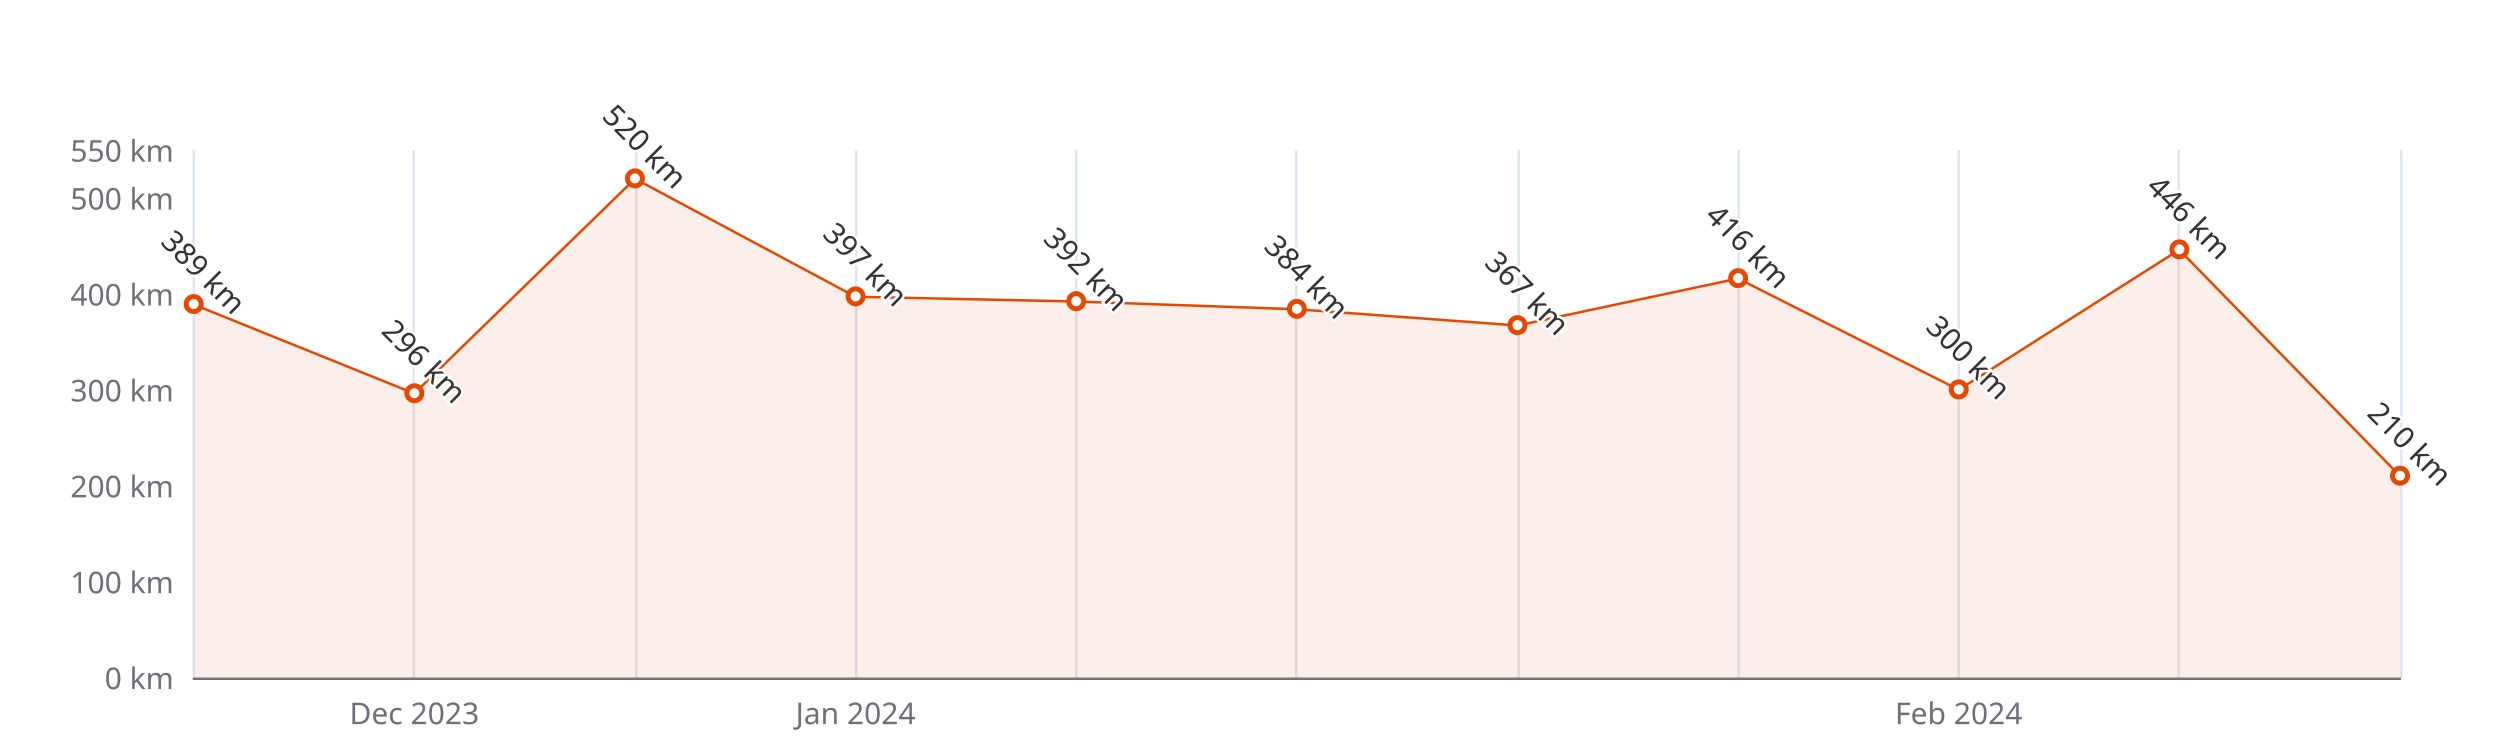
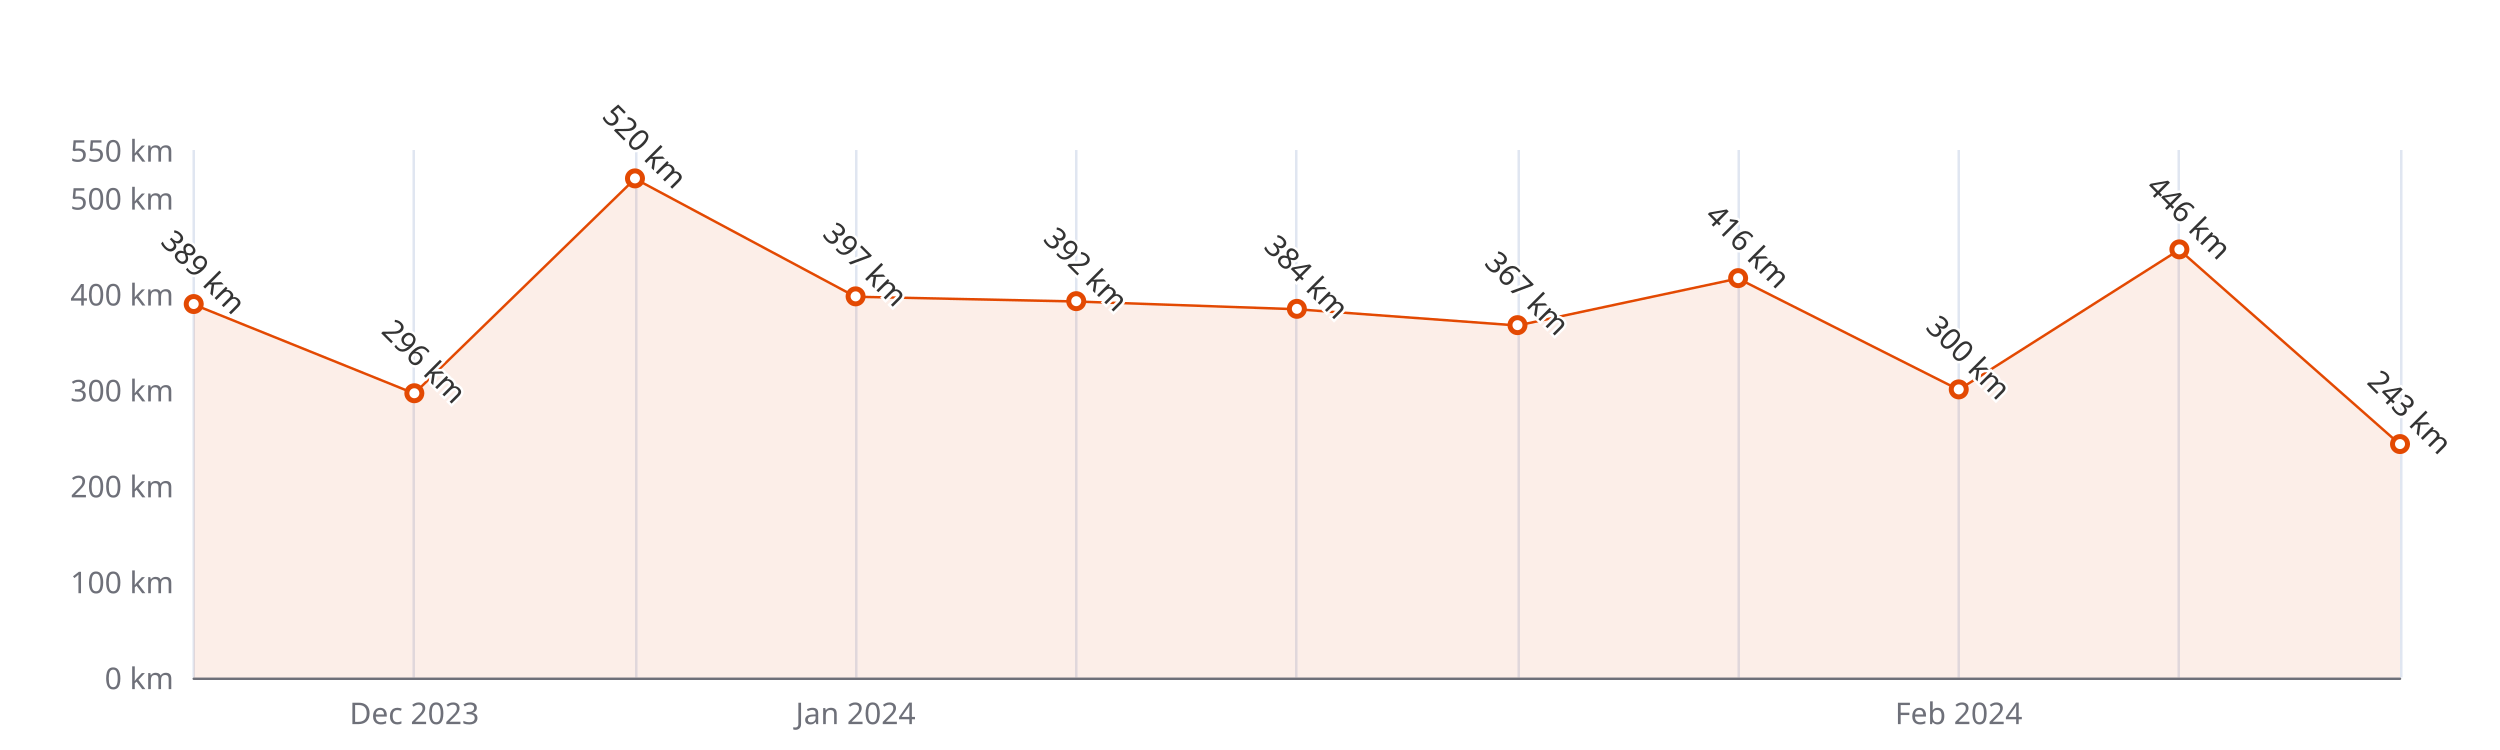
<svg xmlns="http://www.w3.org/2000/svg" width="1000" height="300" version="1.1" baseProfile="full" viewBox="0 0 1000 300">
  <rect width="1000" height="300" x="0" y="0" id="0" fill="#ffffff" />
  <path d="M77.5 60L77.5 271" fill="none" stroke="#E0E6F1" />
  <path d="M165.5 60L165.5 271" fill="none" stroke="#E0E6F1" />
  <path d="M254.5 60L254.5 271" fill="none" stroke="#E0E6F1" />
  <path d="M342.5 60L342.5 271" fill="none" stroke="#E0E6F1" />
  <path d="M430.5 60L430.5 271" fill="none" stroke="#E0E6F1" />
  <path d="M518.5 60L518.5 271" fill="none" stroke="#E0E6F1" />
  <path d="M607.5 60L607.5 271" fill="none" stroke="#E0E6F1" />
  <path d="M695.5 60L695.5 271" fill="none" stroke="#E0E6F1" />
  <path d="M783.5 60L783.5 271" fill="none" stroke="#E0E6F1" />
  <path d="M871.5 60L871.5 271" fill="none" stroke="#E0E6F1" />
  <path d="M960.5 60L960.5 271" fill="none" stroke="#E0E6F1" />
  <path d="M77.5 271.5L960 271.5" fill="none" stroke="#6E7079" stroke-linecap="round" />
  <text dominant-baseline="central" text-anchor="end" style="font-size:12px;font-family:sans-serif;" xml:space="preserve" transform="translate(69.48 271)" fill="#6E7079">0 km</text>
  <text dominant-baseline="central" text-anchor="end" style="font-size:12px;font-family:sans-serif;" xml:space="preserve" transform="translate(69.48 232.6364)" fill="#6E7079">100 km</text>
  <text dominant-baseline="central" text-anchor="end" style="font-size:12px;font-family:sans-serif;" xml:space="preserve" transform="translate(69.48 194.2727)" fill="#6E7079">200 km</text>
  <text dominant-baseline="central" text-anchor="end" style="font-size:12px;font-family:sans-serif;" xml:space="preserve" transform="translate(69.48 155.9091)" fill="#6E7079">300 km</text>
  <text dominant-baseline="central" text-anchor="end" style="font-size:12px;font-family:sans-serif;" xml:space="preserve" transform="translate(69.48 117.5455)" fill="#6E7079">400 km</text>
  <text dominant-baseline="central" text-anchor="end" style="font-size:12px;font-family:sans-serif;" xml:space="preserve" transform="translate(69.48 79.1818)" fill="#6E7079">500 km</text>
  <text dominant-baseline="central" text-anchor="end" style="font-size:12px;font-family:sans-serif;" xml:space="preserve" transform="translate(69.48 60)" fill="#6E7079">550 km</text>
  <text dominant-baseline="central" text-anchor="middle" style="font-size:12px;font-family:sans-serif;" xml:space="preserve" y="6" transform="translate(165.732 279)" fill="#6E7079">Dec 2023</text>
  <text dominant-baseline="central" text-anchor="middle" style="font-size:12px;font-family:sans-serif;" xml:space="preserve" y="6" transform="translate(342.236 279)" fill="#6E7079">Jan 2024</text>
  <text dominant-baseline="central" text-anchor="middle" style="font-size:12px;font-family:sans-serif;" xml:space="preserve" y="6" transform="translate(783.496 279)" fill="#6E7079">Feb 2024</text>
  <g clip-path="url(#zr5-c0)">
-     <path d="M77.5 121.8L165.7 157.4L254 71.5L342.2 118.7L430.5 120.6L518.7 123.7L607 130.2L695.2 111.4L783.5 155.9L871.7 99.9L960 190.4L960 271L871.7 271L783.5 271L695.2 271L607 271L518.7 271L430.5 271L342.2 271L254 271L165.7 271L77.5 271Z" fill="rgb(227,73,2)" fill-opacity="0.09" />
-     <path d="M77.5 121.8L165.7 157.4L254 71.5L342.2 118.7L430.5 120.6L518.7 123.7L607 130.2L695.2 111.4L783.5 155.9L871.7 99.9L960 190.4" fill="none" stroke="#E34902" stroke-linejoin="bevel" />
+     <path d="M77.5 121.8L165.7 157.4L254 71.5L342.2 118.7L430.5 120.6L518.7 123.7L607 130.2L695.2 111.4L783.5 155.9L871.7 99.9L960 177.8L960 271L871.7 271L783.5 271L695.2 271L607 271L518.7 271L430.5 271L342.2 271L254 271L165.7 271L77.5 271Z" fill="rgb(227,73,2)" fill-opacity="0.09" />
+     <path d="M77.5 121.8L165.7 157.4L254 71.5L342.2 118.7L430.5 120.6L518.7 123.7L607 130.2L695.2 111.4L783.5 155.9L871.7 99.9L960 177.8" fill="none" stroke="#E34902" stroke-linejoin="bevel" />
  </g>
  <path d="M1 0A1 1 0 1 1 1 -0.1A1 1 0 0 1 1 0" transform="matrix(3,0,0,3,77.48,121.7655)" fill="#fff" stroke="#E34902" stroke-width="0.667" />
  <path d="M1 0A1 1 0 1 1 1 -0.1A1 1 0 0 1 1 0" transform="matrix(3,0,0,3,165.732,157.4436)" fill="#fff" stroke="#E34902" stroke-width="0.667" />
  <path d="M1 0A1 1 0 1 1 1 -0.1A1 1 0 0 1 1 0" transform="matrix(3,0,0,3,253.984,71.5091)" fill="#fff" stroke="#E34902" stroke-width="0.667" />
  <path d="M1 0A1 1 0 1 1 1 -0.1A1 1 0 0 1 1 0" transform="matrix(3,0,0,3,342.236,118.6964)" fill="#fff" stroke="#E34902" stroke-width="0.667" />
  <path d="M1 0A1 1 0 1 1 1 -0.1A1 1 0 0 1 1 0" transform="matrix(3,0,0,3,430.488,120.6145)" fill="#fff" stroke="#E34902" stroke-width="0.667" />
  <path d="M1 0A1 1 0 1 1 1 -0.1A1 1 0 0 1 1 0" transform="matrix(3,0,0,3,518.74,123.6836)" fill="#fff" stroke="#E34902" stroke-width="0.667" />
  <path d="M1 0A1 1 0 1 1 1 -0.1A1 1 0 0 1 1 0" transform="matrix(3,0,0,3,606.992,130.2055)" fill="#fff" stroke="#E34902" stroke-width="0.667" />
  <path d="M1 0A1 1 0 1 1 1 -0.1A1 1 0 0 1 1 0" transform="matrix(3,0,0,3,695.244,111.4073)" fill="#fff" stroke="#E34902" stroke-width="0.667" />
  <path d="M1 0A1 1 0 1 1 1 -0.1A1 1 0 0 1 1 0" transform="matrix(3,0,0,3,783.496,155.9091)" fill="#fff" stroke="#E34902" stroke-width="0.667" />
  <path d="M1 0A1 1 0 1 1 1 -0.1A1 1 0 0 1 1 0" transform="matrix(3,0,0,3,871.748,99.8982)" fill="#fff" stroke="#E34902" stroke-width="0.667" />
-   <path d="M1 0A1 1 0 1 1 1 -0.1A1 1 0 0 1 1 0" transform="matrix(3,0,0,3,960,190.4364)" fill="#fff" stroke="#E34902" stroke-width="0.667" />
+   <path d="M1 0A1 1 0 1 1 1 -0.1A1 1 0 0 1 1 0" transform="matrix(3,0,0,3,960,177.7764)" fill="#fff" stroke="#E34902" stroke-width="0.667" />
  <text dominant-baseline="central" text-anchor="middle" style="font-size:12px;font-family:sans-serif;" xml:space="preserve" y="-6" transform="matrix(0.707,0.707,-0.707,0.707,77.48,112.7655)" fill="#333" stroke="rgb(255,255,255)" stroke-width="2" paint-order="stroke" stroke-miterlimit="2">389 km</text>
  <text dominant-baseline="central" text-anchor="middle" style="font-size:12px;font-family:sans-serif;" xml:space="preserve" y="-6" transform="matrix(0.707,0.707,-0.707,0.707,165.732,148.4436)" fill="#333" stroke="rgb(255,255,255)" stroke-width="2" paint-order="stroke" stroke-miterlimit="2">296 km</text>
  <text dominant-baseline="central" text-anchor="middle" style="font-size:12px;font-family:sans-serif;" xml:space="preserve" y="-6" transform="matrix(0.707,0.707,-0.707,0.707,253.984,62.5091)" fill="#333" stroke="rgb(255,255,255)" stroke-width="2" paint-order="stroke" stroke-miterlimit="2">520 km</text>
  <text dominant-baseline="central" text-anchor="middle" style="font-size:12px;font-family:sans-serif;" xml:space="preserve" y="-6" transform="matrix(0.707,0.707,-0.707,0.707,342.236,109.6964)" fill="#333" stroke="rgb(255,255,255)" stroke-width="2" paint-order="stroke" stroke-miterlimit="2">397 km</text>
  <text dominant-baseline="central" text-anchor="middle" style="font-size:12px;font-family:sans-serif;" xml:space="preserve" y="-6" transform="matrix(0.707,0.707,-0.707,0.707,430.488,111.6145)" fill="#333" stroke="rgb(255,255,255)" stroke-width="2" paint-order="stroke" stroke-miterlimit="2">392 km</text>
  <text dominant-baseline="central" text-anchor="middle" style="font-size:12px;font-family:sans-serif;" xml:space="preserve" y="-6" transform="matrix(0.707,0.707,-0.707,0.707,518.74,114.6836)" fill="#333" stroke="rgb(255,255,255)" stroke-width="2" paint-order="stroke" stroke-miterlimit="2">384 km</text>
  <text dominant-baseline="central" text-anchor="middle" style="font-size:12px;font-family:sans-serif;" xml:space="preserve" y="-6" transform="matrix(0.707,0.707,-0.707,0.707,606.992,121.2055)" fill="#333" stroke="rgb(255,255,255)" stroke-width="2" paint-order="stroke" stroke-miterlimit="2">367 km</text>
  <text dominant-baseline="central" text-anchor="middle" style="font-size:12px;font-family:sans-serif;" xml:space="preserve" y="-6" transform="matrix(0.707,0.707,-0.707,0.707,695.244,102.4073)" fill="#333" stroke="rgb(255,255,255)" stroke-width="2" paint-order="stroke" stroke-miterlimit="2">416 km</text>
  <text dominant-baseline="central" text-anchor="middle" style="font-size:12px;font-family:sans-serif;" xml:space="preserve" y="-6" transform="matrix(0.707,0.707,-0.707,0.707,783.496,146.9091)" fill="#333" stroke="rgb(255,255,255)" stroke-width="2" paint-order="stroke" stroke-miterlimit="2">300 km</text>
  <text dominant-baseline="central" text-anchor="middle" style="font-size:12px;font-family:sans-serif;" xml:space="preserve" y="-6" transform="matrix(0.707,0.707,-0.707,0.707,871.748,90.8982)" fill="#333" stroke="rgb(255,255,255)" stroke-width="2" paint-order="stroke" stroke-miterlimit="2">446 km</text>
-   <text dominant-baseline="central" text-anchor="middle" style="font-size:12px;font-family:sans-serif;" xml:space="preserve" y="-6" transform="matrix(0.707,0.707,-0.707,0.707,960,181.4364)" fill="#333" stroke="rgb(255,255,255)" stroke-width="2" paint-order="stroke" stroke-miterlimit="2">210 km</text>
+   <text dominant-baseline="central" text-anchor="middle" style="font-size:12px;font-family:sans-serif;" xml:space="preserve" y="-6" transform="matrix(0.707,0.707,-0.707,0.707,960,168.7764)" fill="#333" stroke="rgb(255,255,255)" stroke-width="2" paint-order="stroke" stroke-miterlimit="2">243 km</text>
  <defs>
    <clipPath id="zr5-c0">
      <path d="M76 59.5l884 0l0 212l-884 0Z" fill="#000" />
    </clipPath>
  </defs>
</svg>
